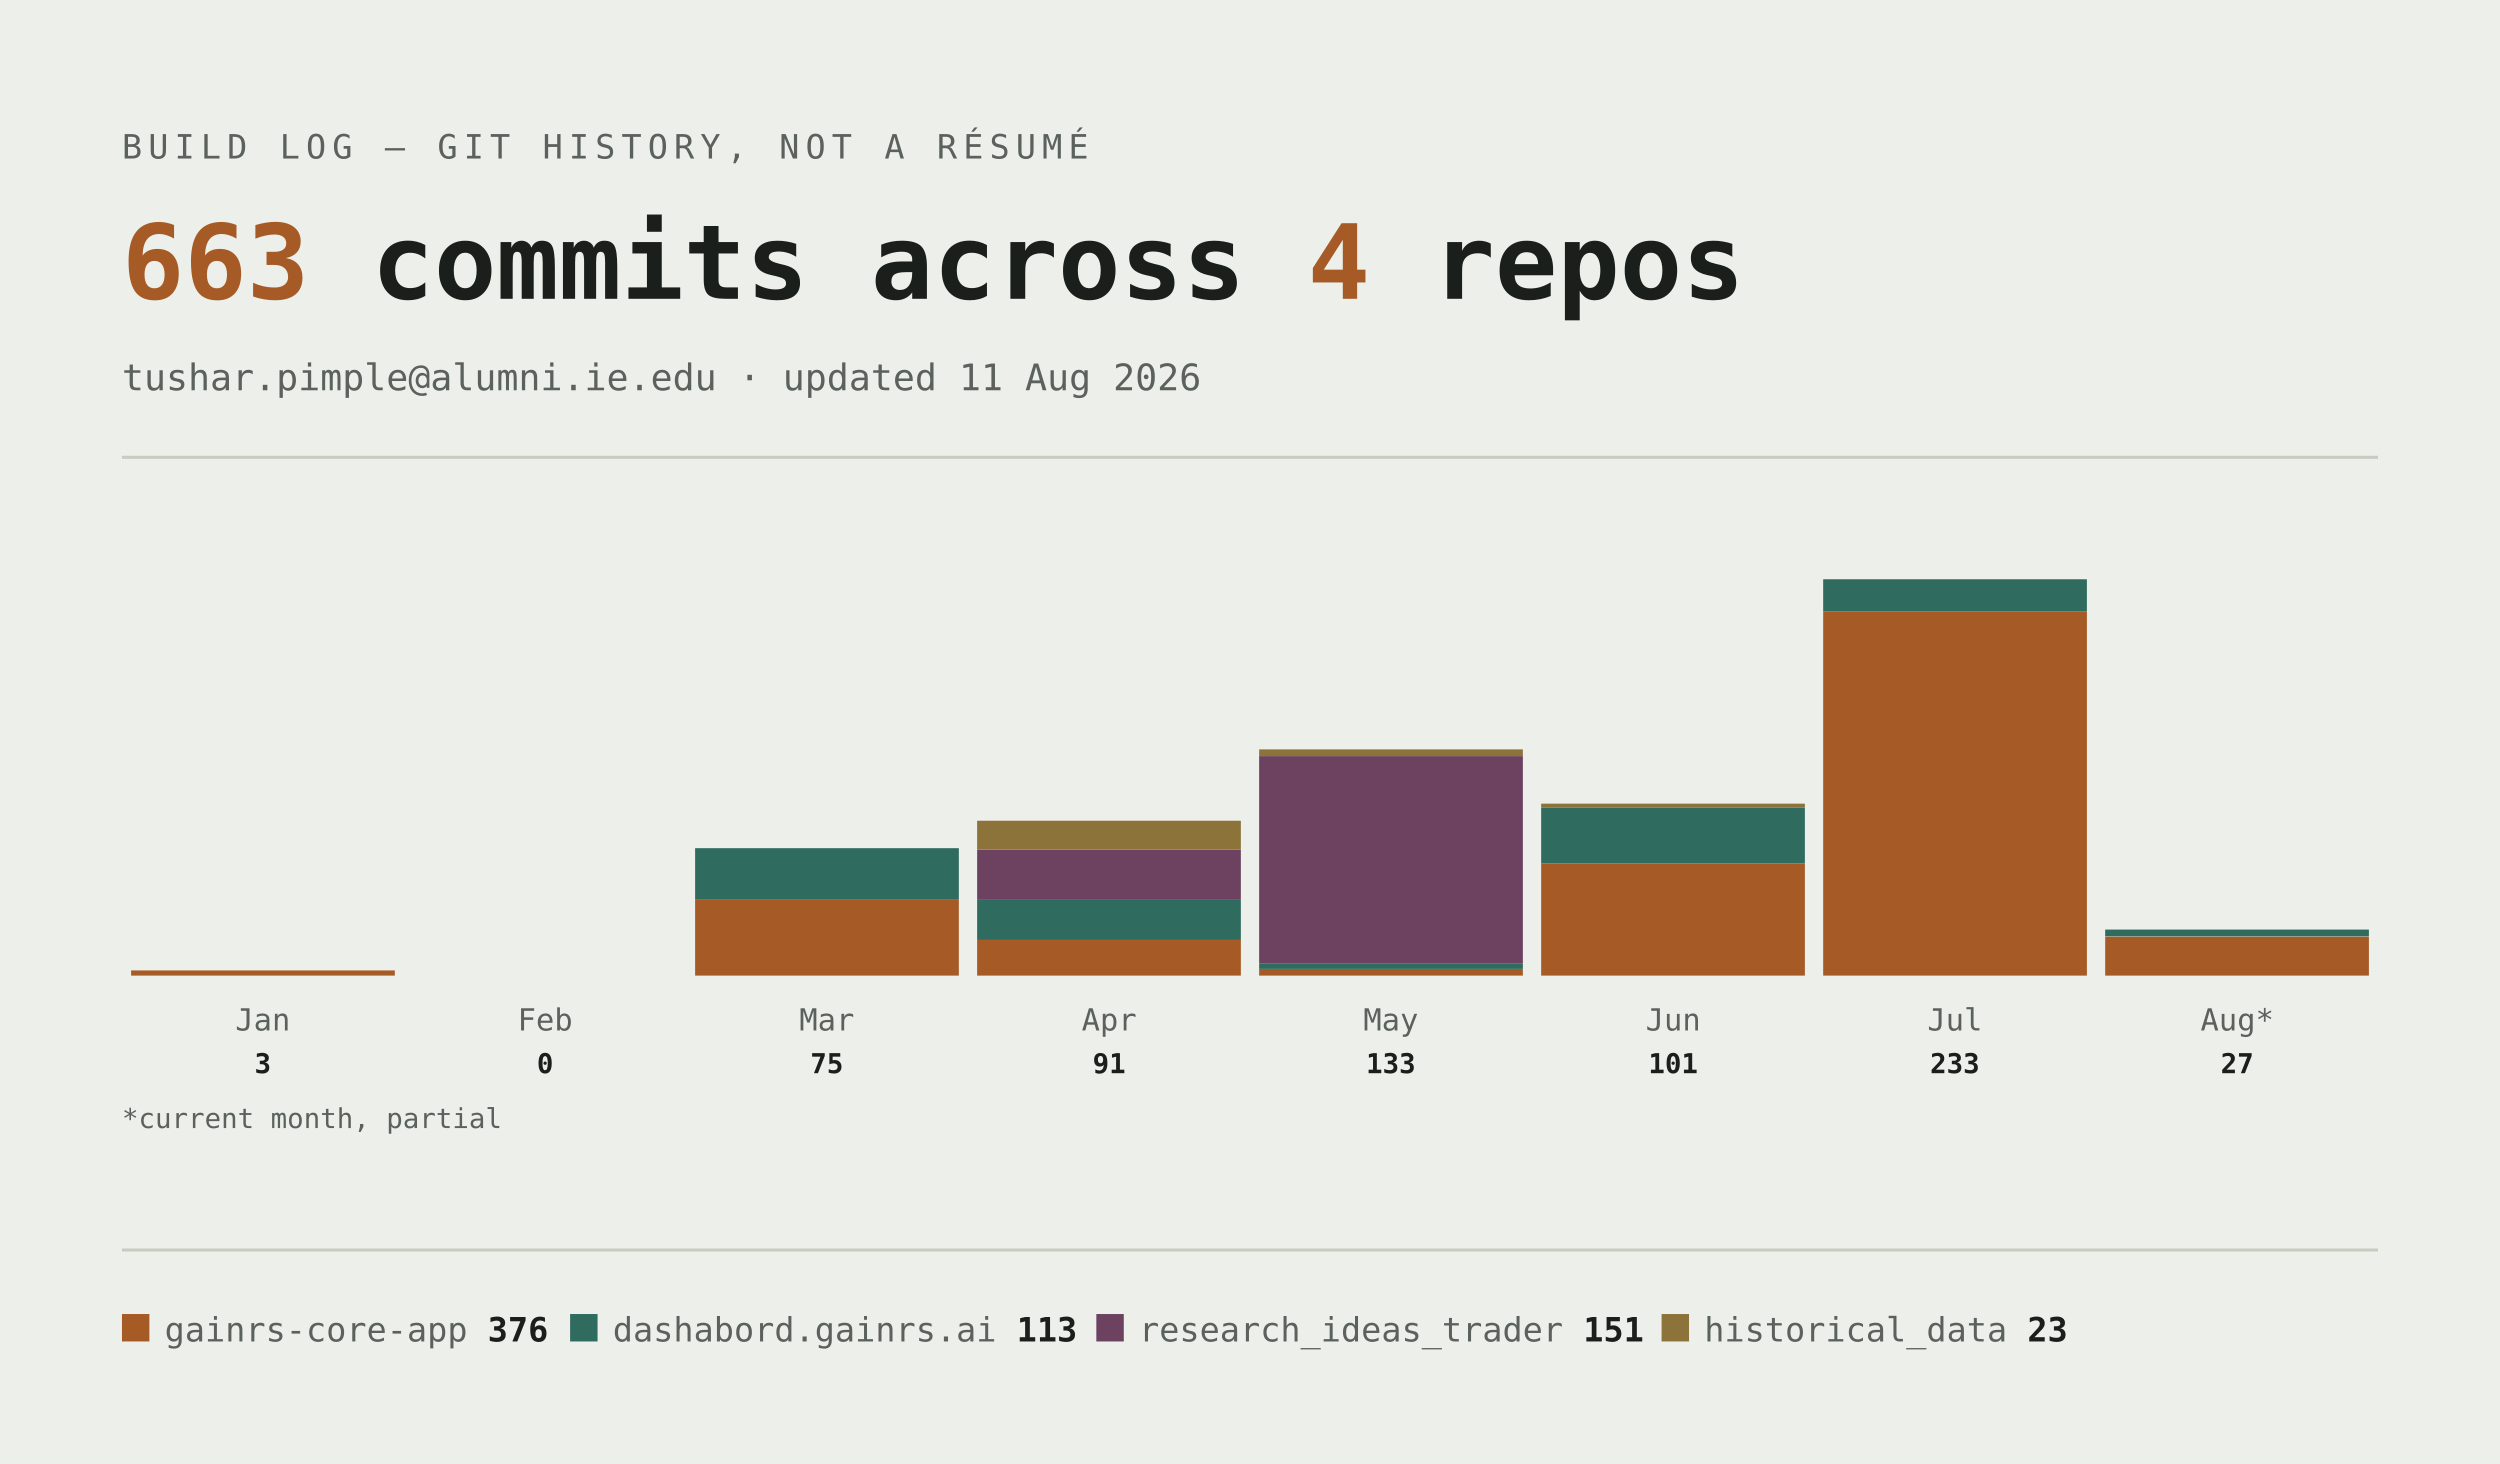
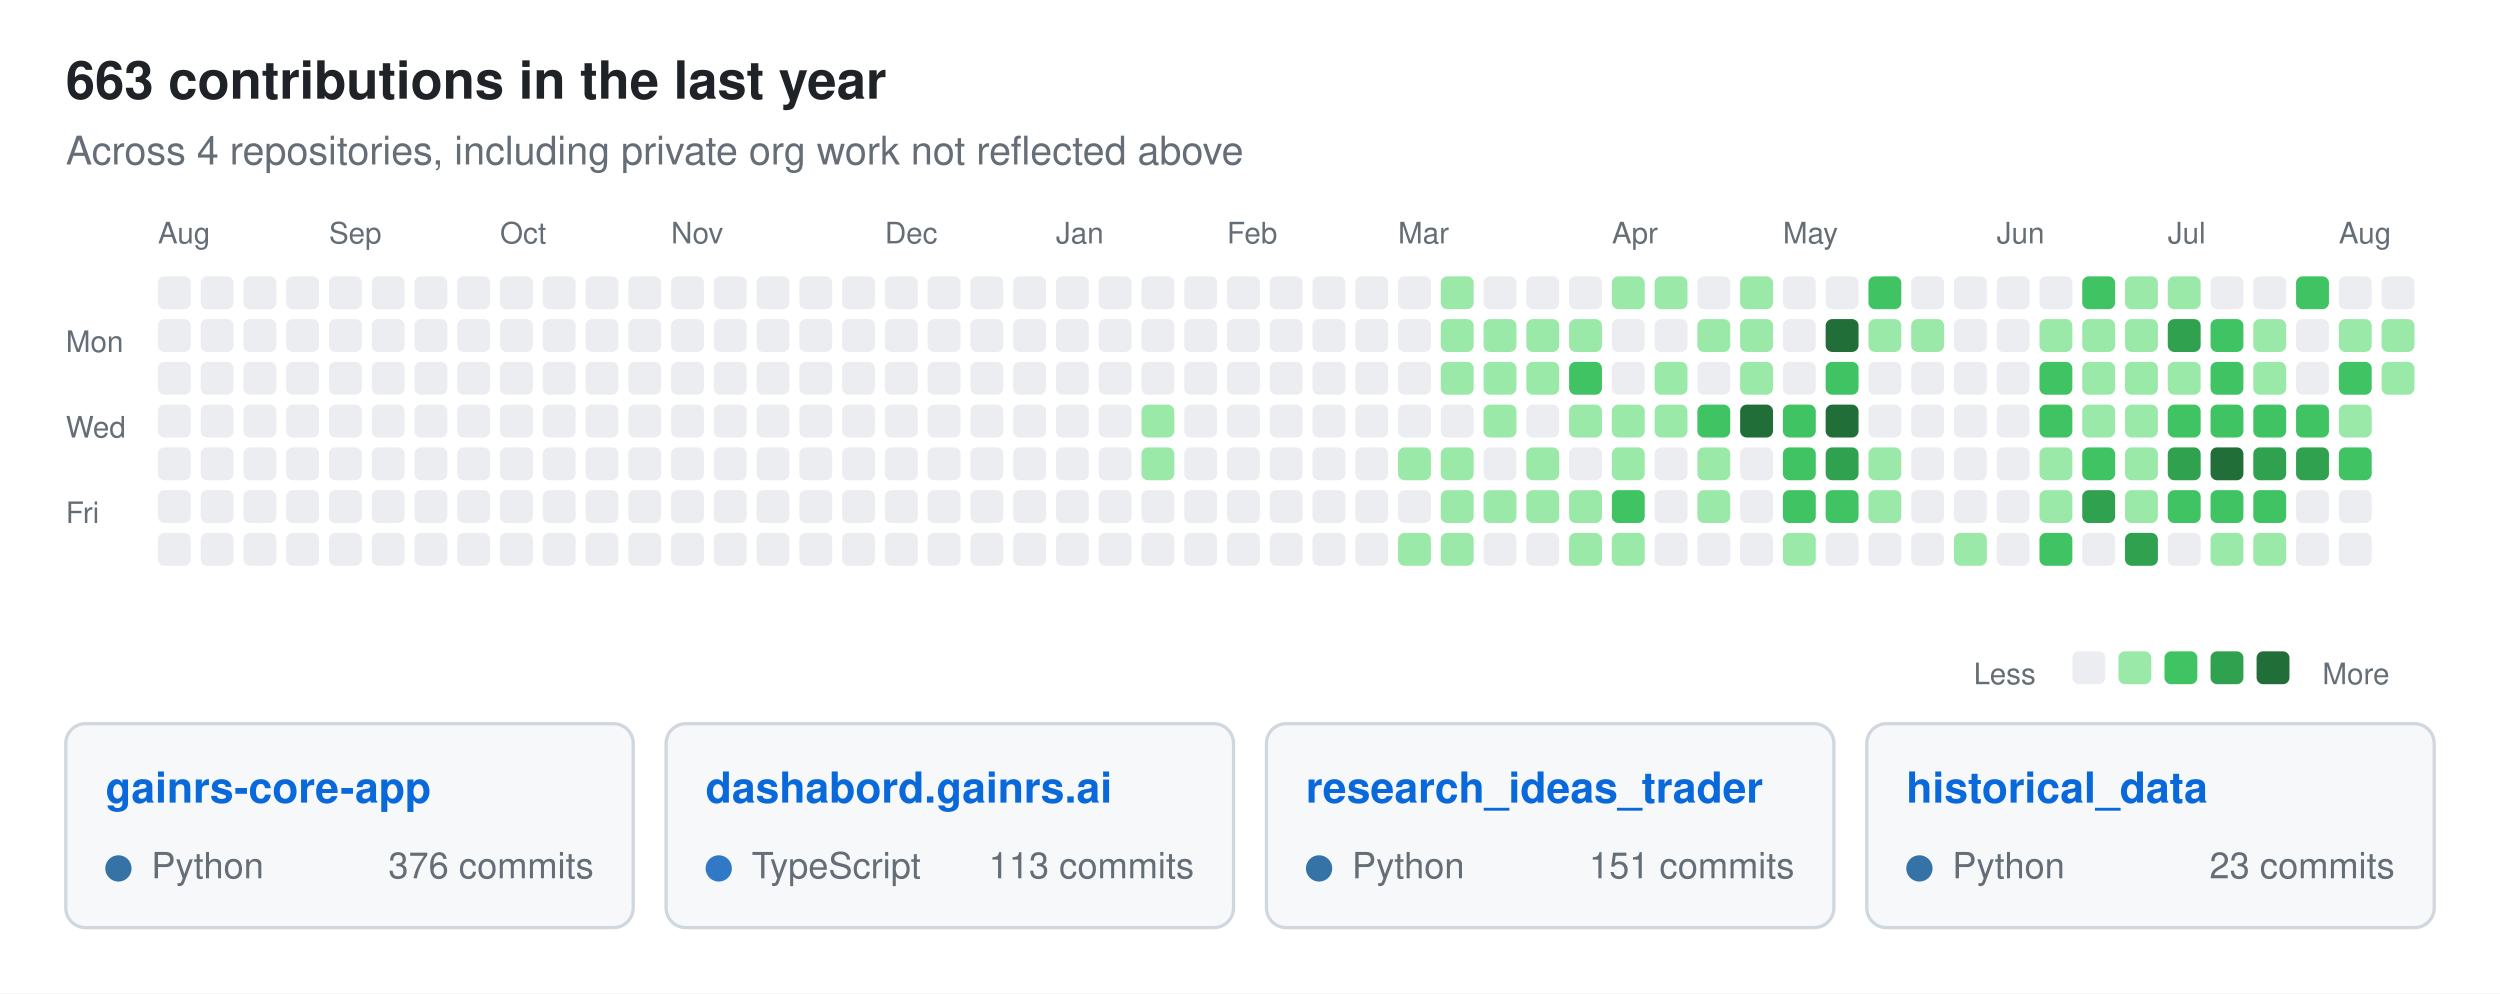
- <svg xmlns="http://www.w3.org/2000/svg" width="820" height="480" viewBox="0 0 820 480" role="img" aria-label="Build log: 663 commits across 4 repos">
-   <rect width="820" height="480" fill="#EDF0EA" />
-   <text x="40" y="52" font-family="ui-monospace, SFMono-Regular, Menlo, Consolas, monospace" font-size="11" letter-spacing="2" fill="#5B615C">
-     BUILD LOG — GIT HISTORY, NOT A RÉSUMÉ
-   </text>
-   <text x="40" y="98" font-family="ui-monospace, SFMono-Regular, Menlo, Consolas, monospace" font-size="34" font-weight="700" fill="#1A1F1B">
-     <tspan fill="#A65A25">663</tspan> commits across <tspan fill="#A65A25">4</tspan> repos
-   </text>
-   <text x="40" y="128" font-family="ui-monospace, SFMono-Regular, Menlo, Consolas, monospace" font-size="12" fill="#5B615C">
-     tushar.pimple@alumni.ie.edu · updated 11 Aug 2026
-   </text>
-   <line x1="40" y1="150" x2="780" y2="150" stroke="#C7CCC1" stroke-width="1" />
-   <rect x="43.0" y="318.3" width="86.5" height="1.7" fill="#A65A25" />
-   <rect x="228.0" y="294.9" width="86.5" height="25.1" fill="#A65A25" />
-   <rect x="228.0" y="278.2" width="86.5" height="16.7" fill="#2F6B5F" />
-   <rect x="320.5" y="308.3" width="86.5" height="11.7" fill="#A65A25" />
-   <rect x="320.5" y="294.9" width="86.5" height="13.4" fill="#2F6B5F" />
-   <rect x="320.5" y="278.7" width="86.5" height="16.2" fill="#6D4160" />
-   <rect x="320.5" y="269.2" width="86.5" height="9.5" fill="#8C733A" />
-   <rect x="413.0" y="317.8" width="86.5" height="2.2" fill="#A65A25" />
-   <rect x="413.0" y="316.1" width="86.5" height="1.7" fill="#2F6B5F" />
-   <rect x="413.0" y="248.0" width="86.5" height="68.1" fill="#6D4160" />
-   <rect x="413.0" y="245.8" width="86.5" height="2.2" fill="#8C733A" />
-   <rect x="505.5" y="283.2" width="86.5" height="36.8" fill="#A65A25" />
-   <rect x="505.5" y="264.8" width="86.5" height="18.4" fill="#2F6B5F" />
-   <rect x="505.5" y="263.6" width="86.5" height="1.1" fill="#8C733A" />
-   <rect x="598.0" y="200.6" width="86.5" height="119.4" fill="#A65A25" />
-   <rect x="598.0" y="190.0" width="86.5" height="10.6" fill="#2F6B5F" />
-   <rect x="690.5" y="307.2" width="86.5" height="12.8" fill="#A65A25" />
-   <rect x="690.5" y="304.9" width="86.5" height="2.2" fill="#2F6B5F" />
-   <text x="86.2" y="338" font-family="ui-monospace, SFMono-Regular, Menlo, Consolas, monospace" font-size="10" fill="#5B615C" text-anchor="middle">Jan</text>
-   <text x="86.2" y="352" font-family="ui-monospace, SFMono-Regular, Menlo, Consolas, monospace" font-size="9" font-weight="600" fill="#1A1F1B" text-anchor="middle">3</text>
-   <text x="178.8" y="338" font-family="ui-monospace, SFMono-Regular, Menlo, Consolas, monospace" font-size="10" fill="#5B615C" text-anchor="middle">Feb</text>
-   <text x="178.8" y="352" font-family="ui-monospace, SFMono-Regular, Menlo, Consolas, monospace" font-size="9" font-weight="600" fill="#1A1F1B" text-anchor="middle">0</text>
-   <text x="271.2" y="338" font-family="ui-monospace, SFMono-Regular, Menlo, Consolas, monospace" font-size="10" fill="#5B615C" text-anchor="middle">Mar</text>
-   <text x="271.2" y="352" font-family="ui-monospace, SFMono-Regular, Menlo, Consolas, monospace" font-size="9" font-weight="600" fill="#1A1F1B" text-anchor="middle">75</text>
-   <text x="363.8" y="338" font-family="ui-monospace, SFMono-Regular, Menlo, Consolas, monospace" font-size="10" fill="#5B615C" text-anchor="middle">Apr</text>
-   <text x="363.8" y="352" font-family="ui-monospace, SFMono-Regular, Menlo, Consolas, monospace" font-size="9" font-weight="600" fill="#1A1F1B" text-anchor="middle">91</text>
-   <text x="456.2" y="338" font-family="ui-monospace, SFMono-Regular, Menlo, Consolas, monospace" font-size="10" fill="#5B615C" text-anchor="middle">May</text>
-   <text x="456.2" y="352" font-family="ui-monospace, SFMono-Regular, Menlo, Consolas, monospace" font-size="9" font-weight="600" fill="#1A1F1B" text-anchor="middle">133</text>
-   <text x="548.8" y="338" font-family="ui-monospace, SFMono-Regular, Menlo, Consolas, monospace" font-size="10" fill="#5B615C" text-anchor="middle">Jun</text>
-   <text x="548.8" y="352" font-family="ui-monospace, SFMono-Regular, Menlo, Consolas, monospace" font-size="9" font-weight="600" fill="#1A1F1B" text-anchor="middle">101</text>
-   <text x="641.2" y="338" font-family="ui-monospace, SFMono-Regular, Menlo, Consolas, monospace" font-size="10" fill="#5B615C" text-anchor="middle">Jul</text>
-   <text x="641.2" y="352" font-family="ui-monospace, SFMono-Regular, Menlo, Consolas, monospace" font-size="9" font-weight="600" fill="#1A1F1B" text-anchor="middle">233</text>
-   <text x="733.8" y="338" font-family="ui-monospace, SFMono-Regular, Menlo, Consolas, monospace" font-size="10" fill="#5B615C" text-anchor="middle">Aug*</text>
-   <text x="733.8" y="352" font-family="ui-monospace, SFMono-Regular, Menlo, Consolas, monospace" font-size="9" font-weight="600" fill="#1A1F1B" text-anchor="middle">27</text>
-   <text x="40" y="370" font-family="ui-monospace, SFMono-Regular, Menlo, Consolas, monospace" font-size="9" fill="#5B615C">
-     *current month, partial
-   </text>
-   <line x1="40" y1="410" x2="780" y2="410" stroke="#C7CCC1" stroke-width="1" />
-   <rect x="40" y="431" width="9" height="9" fill="#A65A25" />
-   <text x="54" y="440" font-family="ui-monospace, SFMono-Regular, Menlo, Consolas, monospace" font-size="11" fill="#5B615C">gainrs-core-app <tspan font-weight="700" fill="#1A1F1B">376</tspan>
-   </text>
-   <rect x="187.0" y="431" width="9" height="9" fill="#2F6B5F" />
-   <text x="201.0" y="440" font-family="ui-monospace, SFMono-Regular, Menlo, Consolas, monospace" font-size="11" fill="#5B615C">dashabord.gainrs.ai <tspan font-weight="700" fill="#1A1F1B">113</tspan>
-   </text>
-   <rect x="359.6" y="431" width="9" height="9" fill="#6D4160" />
-   <text x="373.6" y="440" font-family="ui-monospace, SFMono-Regular, Menlo, Consolas, monospace" font-size="11" fill="#5B615C">research_ideas_trader <tspan font-weight="700" fill="#1A1F1B">151</tspan>
-   </text>
-   <rect x="545.0" y="431" width="9" height="9" fill="#8C733A" />
-   <text x="559.0" y="440" font-family="ui-monospace, SFMono-Regular, Menlo, Consolas, monospace" font-size="11" fill="#5B615C">historical_data <tspan font-weight="700" fill="#1A1F1B">23</tspan>
-   </text>
+ <svg xmlns="http://www.w3.org/2000/svg" width="760" height="302" viewBox="0 0 760 302" font-family="-apple-system, BlinkMacSystemFont, 'Segoe UI', Helvetica, Arial, sans-serif" role="img" aria-label="663 contributions in the last year across 4 repositories">
+   <rect width="760" height="302" fill="#ffffff" />
+   <text x="20" y="30" font-size="16" font-weight="600" fill="#1f2328">663 contributions in the last year</text>
+   <text x="20" y="50" font-size="12" fill="#656d76">Across 4 repositories, including private org work not reflected above</text>
+   <text x="48" y="74" font-size="9" fill="#656d76">Aug</text>
+   <text x="100" y="74" font-size="9" fill="#656d76">Sep</text>
+   <text x="152" y="74" font-size="9" fill="#656d76">Oct</text>
+   <text x="204" y="74" font-size="9" fill="#656d76">Nov</text>
+   <text x="269" y="74" font-size="9" fill="#656d76">Dec</text>
+   <text x="321" y="74" font-size="9" fill="#656d76">Jan</text>
+   <text x="373" y="74" font-size="9" fill="#656d76">Feb</text>
+   <text x="425" y="74" font-size="9" fill="#656d76">Mar</text>
+   <text x="490" y="74" font-size="9" fill="#656d76">Apr</text>
+   <text x="542" y="74" font-size="9" fill="#656d76">May</text>
+   <text x="607" y="74" font-size="9" fill="#656d76">Jun</text>
+   <text x="659" y="74" font-size="9" fill="#656d76">Jul</text>
+   <text x="711" y="74" font-size="9" fill="#656d76">Aug</text>
+   <text x="20" y="107" font-size="9" fill="#656d76">Mon</text>
+   <text x="20" y="133" font-size="9" fill="#656d76">Wed</text>
+   <text x="20" y="159" font-size="9" fill="#656d76">Fri</text>
+   <rect x="48" y="84" width="10" height="10" rx="2" fill="#ebedf0" />
+   <rect x="48" y="97" width="10" height="10" rx="2" fill="#ebedf0" />
+   <rect x="48" y="110" width="10" height="10" rx="2" fill="#ebedf0" />
+   <rect x="48" y="123" width="10" height="10" rx="2" fill="#ebedf0" />
+   <rect x="48" y="136" width="10" height="10" rx="2" fill="#ebedf0" />
+   <rect x="48" y="149" width="10" height="10" rx="2" fill="#ebedf0" />
+   <rect x="48" y="162" width="10" height="10" rx="2" fill="#ebedf0" />
+   <rect x="61" y="84" width="10" height="10" rx="2" fill="#ebedf0" />
+   <rect x="61" y="97" width="10" height="10" rx="2" fill="#ebedf0" />
+   <rect x="61" y="110" width="10" height="10" rx="2" fill="#ebedf0" />
+   <rect x="61" y="123" width="10" height="10" rx="2" fill="#ebedf0" />
+   <rect x="61" y="136" width="10" height="10" rx="2" fill="#ebedf0" />
+   <rect x="61" y="149" width="10" height="10" rx="2" fill="#ebedf0" />
+   <rect x="61" y="162" width="10" height="10" rx="2" fill="#ebedf0" />
+   <rect x="74" y="84" width="10" height="10" rx="2" fill="#ebedf0" />
+   <rect x="74" y="97" width="10" height="10" rx="2" fill="#ebedf0" />
+   <rect x="74" y="110" width="10" height="10" rx="2" fill="#ebedf0" />
+   <rect x="74" y="123" width="10" height="10" rx="2" fill="#ebedf0" />
+   <rect x="74" y="136" width="10" height="10" rx="2" fill="#ebedf0" />
+   <rect x="74" y="149" width="10" height="10" rx="2" fill="#ebedf0" />
+   <rect x="74" y="162" width="10" height="10" rx="2" fill="#ebedf0" />
+   <rect x="87" y="84" width="10" height="10" rx="2" fill="#ebedf0" />
+   <rect x="87" y="97" width="10" height="10" rx="2" fill="#ebedf0" />
+   <rect x="87" y="110" width="10" height="10" rx="2" fill="#ebedf0" />
+   <rect x="87" y="123" width="10" height="10" rx="2" fill="#ebedf0" />
+   <rect x="87" y="136" width="10" height="10" rx="2" fill="#ebedf0" />
+   <rect x="87" y="149" width="10" height="10" rx="2" fill="#ebedf0" />
+   <rect x="87" y="162" width="10" height="10" rx="2" fill="#ebedf0" />
+   <rect x="100" y="84" width="10" height="10" rx="2" fill="#ebedf0" />
+   <rect x="100" y="97" width="10" height="10" rx="2" fill="#ebedf0" />
+   <rect x="100" y="110" width="10" height="10" rx="2" fill="#ebedf0" />
+   <rect x="100" y="123" width="10" height="10" rx="2" fill="#ebedf0" />
+   <rect x="100" y="136" width="10" height="10" rx="2" fill="#ebedf0" />
+   <rect x="100" y="149" width="10" height="10" rx="2" fill="#ebedf0" />
+   <rect x="100" y="162" width="10" height="10" rx="2" fill="#ebedf0" />
+   <rect x="113" y="84" width="10" height="10" rx="2" fill="#ebedf0" />
+   <rect x="113" y="97" width="10" height="10" rx="2" fill="#ebedf0" />
+   <rect x="113" y="110" width="10" height="10" rx="2" fill="#ebedf0" />
+   <rect x="113" y="123" width="10" height="10" rx="2" fill="#ebedf0" />
+   <rect x="113" y="136" width="10" height="10" rx="2" fill="#ebedf0" />
+   <rect x="113" y="149" width="10" height="10" rx="2" fill="#ebedf0" />
+   <rect x="113" y="162" width="10" height="10" rx="2" fill="#ebedf0" />
+   <rect x="126" y="84" width="10" height="10" rx="2" fill="#ebedf0" />
+   <rect x="126" y="97" width="10" height="10" rx="2" fill="#ebedf0" />
+   <rect x="126" y="110" width="10" height="10" rx="2" fill="#ebedf0" />
+   <rect x="126" y="123" width="10" height="10" rx="2" fill="#ebedf0" />
+   <rect x="126" y="136" width="10" height="10" rx="2" fill="#ebedf0" />
+   <rect x="126" y="149" width="10" height="10" rx="2" fill="#ebedf0" />
+   <rect x="126" y="162" width="10" height="10" rx="2" fill="#ebedf0" />
+   <rect x="139" y="84" width="10" height="10" rx="2" fill="#ebedf0" />
+   <rect x="139" y="97" width="10" height="10" rx="2" fill="#ebedf0" />
+   <rect x="139" y="110" width="10" height="10" rx="2" fill="#ebedf0" />
+   <rect x="139" y="123" width="10" height="10" rx="2" fill="#ebedf0" />
+   <rect x="139" y="136" width="10" height="10" rx="2" fill="#ebedf0" />
+   <rect x="139" y="149" width="10" height="10" rx="2" fill="#ebedf0" />
+   <rect x="139" y="162" width="10" height="10" rx="2" fill="#ebedf0" />
+   <rect x="152" y="84" width="10" height="10" rx="2" fill="#ebedf0" />
+   <rect x="152" y="97" width="10" height="10" rx="2" fill="#ebedf0" />
+   <rect x="152" y="110" width="10" height="10" rx="2" fill="#ebedf0" />
+   <rect x="152" y="123" width="10" height="10" rx="2" fill="#ebedf0" />
+   <rect x="152" y="136" width="10" height="10" rx="2" fill="#ebedf0" />
+   <rect x="152" y="149" width="10" height="10" rx="2" fill="#ebedf0" />
+   <rect x="152" y="162" width="10" height="10" rx="2" fill="#ebedf0" />
+   <rect x="165" y="84" width="10" height="10" rx="2" fill="#ebedf0" />
+   <rect x="165" y="97" width="10" height="10" rx="2" fill="#ebedf0" />
+   <rect x="165" y="110" width="10" height="10" rx="2" fill="#ebedf0" />
+   <rect x="165" y="123" width="10" height="10" rx="2" fill="#ebedf0" />
+   <rect x="165" y="136" width="10" height="10" rx="2" fill="#ebedf0" />
+   <rect x="165" y="149" width="10" height="10" rx="2" fill="#ebedf0" />
+   <rect x="165" y="162" width="10" height="10" rx="2" fill="#ebedf0" />
+   <rect x="178" y="84" width="10" height="10" rx="2" fill="#ebedf0" />
+   <rect x="178" y="97" width="10" height="10" rx="2" fill="#ebedf0" />
+   <rect x="178" y="110" width="10" height="10" rx="2" fill="#ebedf0" />
+   <rect x="178" y="123" width="10" height="10" rx="2" fill="#ebedf0" />
+   <rect x="178" y="136" width="10" height="10" rx="2" fill="#ebedf0" />
+   <rect x="178" y="149" width="10" height="10" rx="2" fill="#ebedf0" />
+   <rect x="178" y="162" width="10" height="10" rx="2" fill="#ebedf0" />
+   <rect x="191" y="84" width="10" height="10" rx="2" fill="#ebedf0" />
+   <rect x="191" y="97" width="10" height="10" rx="2" fill="#ebedf0" />
+   <rect x="191" y="110" width="10" height="10" rx="2" fill="#ebedf0" />
+   <rect x="191" y="123" width="10" height="10" rx="2" fill="#ebedf0" />
+   <rect x="191" y="136" width="10" height="10" rx="2" fill="#ebedf0" />
+   <rect x="191" y="149" width="10" height="10" rx="2" fill="#ebedf0" />
+   <rect x="191" y="162" width="10" height="10" rx="2" fill="#ebedf0" />
+   <rect x="204" y="84" width="10" height="10" rx="2" fill="#ebedf0" />
+   <rect x="204" y="97" width="10" height="10" rx="2" fill="#ebedf0" />
+   <rect x="204" y="110" width="10" height="10" rx="2" fill="#ebedf0" />
+   <rect x="204" y="123" width="10" height="10" rx="2" fill="#ebedf0" />
+   <rect x="204" y="136" width="10" height="10" rx="2" fill="#ebedf0" />
+   <rect x="204" y="149" width="10" height="10" rx="2" fill="#ebedf0" />
+   <rect x="204" y="162" width="10" height="10" rx="2" fill="#ebedf0" />
+   <rect x="217" y="84" width="10" height="10" rx="2" fill="#ebedf0" />
+   <rect x="217" y="97" width="10" height="10" rx="2" fill="#ebedf0" />
+   <rect x="217" y="110" width="10" height="10" rx="2" fill="#ebedf0" />
+   <rect x="217" y="123" width="10" height="10" rx="2" fill="#ebedf0" />
+   <rect x="217" y="136" width="10" height="10" rx="2" fill="#ebedf0" />
+   <rect x="217" y="149" width="10" height="10" rx="2" fill="#ebedf0" />
+   <rect x="217" y="162" width="10" height="10" rx="2" fill="#ebedf0" />
+   <rect x="230" y="84" width="10" height="10" rx="2" fill="#ebedf0" />
+   <rect x="230" y="97" width="10" height="10" rx="2" fill="#ebedf0" />
+   <rect x="230" y="110" width="10" height="10" rx="2" fill="#ebedf0" />
+   <rect x="230" y="123" width="10" height="10" rx="2" fill="#ebedf0" />
+   <rect x="230" y="136" width="10" height="10" rx="2" fill="#ebedf0" />
+   <rect x="230" y="149" width="10" height="10" rx="2" fill="#ebedf0" />
+   <rect x="230" y="162" width="10" height="10" rx="2" fill="#ebedf0" />
+   <rect x="243" y="84" width="10" height="10" rx="2" fill="#ebedf0" />
+   <rect x="243" y="97" width="10" height="10" rx="2" fill="#ebedf0" />
+   <rect x="243" y="110" width="10" height="10" rx="2" fill="#ebedf0" />
+   <rect x="243" y="123" width="10" height="10" rx="2" fill="#ebedf0" />
+   <rect x="243" y="136" width="10" height="10" rx="2" fill="#ebedf0" />
+   <rect x="243" y="149" width="10" height="10" rx="2" fill="#ebedf0" />
+   <rect x="243" y="162" width="10" height="10" rx="2" fill="#ebedf0" />
+   <rect x="256" y="84" width="10" height="10" rx="2" fill="#ebedf0" />
+   <rect x="256" y="97" width="10" height="10" rx="2" fill="#ebedf0" />
+   <rect x="256" y="110" width="10" height="10" rx="2" fill="#ebedf0" />
+   <rect x="256" y="123" width="10" height="10" rx="2" fill="#ebedf0" />
+   <rect x="256" y="136" width="10" height="10" rx="2" fill="#ebedf0" />
+   <rect x="256" y="149" width="10" height="10" rx="2" fill="#ebedf0" />
+   <rect x="256" y="162" width="10" height="10" rx="2" fill="#ebedf0" />
+   <rect x="269" y="84" width="10" height="10" rx="2" fill="#ebedf0" />
+   <rect x="269" y="97" width="10" height="10" rx="2" fill="#ebedf0" />
+   <rect x="269" y="110" width="10" height="10" rx="2" fill="#ebedf0" />
+   <rect x="269" y="123" width="10" height="10" rx="2" fill="#ebedf0" />
+   <rect x="269" y="136" width="10" height="10" rx="2" fill="#ebedf0" />
+   <rect x="269" y="149" width="10" height="10" rx="2" fill="#ebedf0" />
+   <rect x="269" y="162" width="10" height="10" rx="2" fill="#ebedf0" />
+   <rect x="282" y="84" width="10" height="10" rx="2" fill="#ebedf0" />
+   <rect x="282" y="97" width="10" height="10" rx="2" fill="#ebedf0" />
+   <rect x="282" y="110" width="10" height="10" rx="2" fill="#ebedf0" />
+   <rect x="282" y="123" width="10" height="10" rx="2" fill="#ebedf0" />
+   <rect x="282" y="136" width="10" height="10" rx="2" fill="#ebedf0" />
+   <rect x="282" y="149" width="10" height="10" rx="2" fill="#ebedf0" />
+   <rect x="282" y="162" width="10" height="10" rx="2" fill="#ebedf0" />
+   <rect x="295" y="84" width="10" height="10" rx="2" fill="#ebedf0" />
+   <rect x="295" y="97" width="10" height="10" rx="2" fill="#ebedf0" />
+   <rect x="295" y="110" width="10" height="10" rx="2" fill="#ebedf0" />
+   <rect x="295" y="123" width="10" height="10" rx="2" fill="#ebedf0" />
+   <rect x="295" y="136" width="10" height="10" rx="2" fill="#ebedf0" />
+   <rect x="295" y="149" width="10" height="10" rx="2" fill="#ebedf0" />
+   <rect x="295" y="162" width="10" height="10" rx="2" fill="#ebedf0" />
+   <rect x="308" y="84" width="10" height="10" rx="2" fill="#ebedf0" />
+   <rect x="308" y="97" width="10" height="10" rx="2" fill="#ebedf0" />
+   <rect x="308" y="110" width="10" height="10" rx="2" fill="#ebedf0" />
+   <rect x="308" y="123" width="10" height="10" rx="2" fill="#ebedf0" />
+   <rect x="308" y="136" width="10" height="10" rx="2" fill="#ebedf0" />
+   <rect x="308" y="149" width="10" height="10" rx="2" fill="#ebedf0" />
+   <rect x="308" y="162" width="10" height="10" rx="2" fill="#ebedf0" />
+   <rect x="321" y="84" width="10" height="10" rx="2" fill="#ebedf0" />
+   <rect x="321" y="97" width="10" height="10" rx="2" fill="#ebedf0" />
+   <rect x="321" y="110" width="10" height="10" rx="2" fill="#ebedf0" />
+   <rect x="321" y="123" width="10" height="10" rx="2" fill="#ebedf0" />
+   <rect x="321" y="136" width="10" height="10" rx="2" fill="#ebedf0" />
+   <rect x="321" y="149" width="10" height="10" rx="2" fill="#ebedf0" />
+   <rect x="321" y="162" width="10" height="10" rx="2" fill="#ebedf0" />
+   <rect x="334" y="84" width="10" height="10" rx="2" fill="#ebedf0" />
+   <rect x="334" y="97" width="10" height="10" rx="2" fill="#ebedf0" />
+   <rect x="334" y="110" width="10" height="10" rx="2" fill="#ebedf0" />
+   <rect x="334" y="123" width="10" height="10" rx="2" fill="#ebedf0" />
+   <rect x="334" y="136" width="10" height="10" rx="2" fill="#ebedf0" />
+   <rect x="334" y="149" width="10" height="10" rx="2" fill="#ebedf0" />
+   <rect x="334" y="162" width="10" height="10" rx="2" fill="#ebedf0" />
+   <rect x="347" y="84" width="10" height="10" rx="2" fill="#ebedf0" />
+   <rect x="347" y="97" width="10" height="10" rx="2" fill="#ebedf0" />
+   <rect x="347" y="110" width="10" height="10" rx="2" fill="#ebedf0" />
+   <rect x="347" y="123" width="10" height="10" rx="2" fill="#9be9a8" />
+   <rect x="347" y="136" width="10" height="10" rx="2" fill="#9be9a8" />
+   <rect x="347" y="149" width="10" height="10" rx="2" fill="#ebedf0" />
+   <rect x="347" y="162" width="10" height="10" rx="2" fill="#ebedf0" />
+   <rect x="360" y="84" width="10" height="10" rx="2" fill="#ebedf0" />
+   <rect x="360" y="97" width="10" height="10" rx="2" fill="#ebedf0" />
+   <rect x="360" y="110" width="10" height="10" rx="2" fill="#ebedf0" />
+   <rect x="360" y="123" width="10" height="10" rx="2" fill="#ebedf0" />
+   <rect x="360" y="136" width="10" height="10" rx="2" fill="#ebedf0" />
+   <rect x="360" y="149" width="10" height="10" rx="2" fill="#ebedf0" />
+   <rect x="360" y="162" width="10" height="10" rx="2" fill="#ebedf0" />
+   <rect x="373" y="84" width="10" height="10" rx="2" fill="#ebedf0" />
+   <rect x="373" y="97" width="10" height="10" rx="2" fill="#ebedf0" />
+   <rect x="373" y="110" width="10" height="10" rx="2" fill="#ebedf0" />
+   <rect x="373" y="123" width="10" height="10" rx="2" fill="#ebedf0" />
+   <rect x="373" y="136" width="10" height="10" rx="2" fill="#ebedf0" />
+   <rect x="373" y="149" width="10" height="10" rx="2" fill="#ebedf0" />
+   <rect x="373" y="162" width="10" height="10" rx="2" fill="#ebedf0" />
+   <rect x="386" y="84" width="10" height="10" rx="2" fill="#ebedf0" />
+   <rect x="386" y="97" width="10" height="10" rx="2" fill="#ebedf0" />
+   <rect x="386" y="110" width="10" height="10" rx="2" fill="#ebedf0" />
+   <rect x="386" y="123" width="10" height="10" rx="2" fill="#ebedf0" />
+   <rect x="386" y="136" width="10" height="10" rx="2" fill="#ebedf0" />
+   <rect x="386" y="149" width="10" height="10" rx="2" fill="#ebedf0" />
+   <rect x="386" y="162" width="10" height="10" rx="2" fill="#ebedf0" />
+   <rect x="399" y="84" width="10" height="10" rx="2" fill="#ebedf0" />
+   <rect x="399" y="97" width="10" height="10" rx="2" fill="#ebedf0" />
+   <rect x="399" y="110" width="10" height="10" rx="2" fill="#ebedf0" />
+   <rect x="399" y="123" width="10" height="10" rx="2" fill="#ebedf0" />
+   <rect x="399" y="136" width="10" height="10" rx="2" fill="#ebedf0" />
+   <rect x="399" y="149" width="10" height="10" rx="2" fill="#ebedf0" />
+   <rect x="399" y="162" width="10" height="10" rx="2" fill="#ebedf0" />
+   <rect x="412" y="84" width="10" height="10" rx="2" fill="#ebedf0" />
+   <rect x="412" y="97" width="10" height="10" rx="2" fill="#ebedf0" />
+   <rect x="412" y="110" width="10" height="10" rx="2" fill="#ebedf0" />
+   <rect x="412" y="123" width="10" height="10" rx="2" fill="#ebedf0" />
+   <rect x="412" y="136" width="10" height="10" rx="2" fill="#ebedf0" />
+   <rect x="412" y="149" width="10" height="10" rx="2" fill="#ebedf0" />
+   <rect x="412" y="162" width="10" height="10" rx="2" fill="#ebedf0" />
+   <rect x="425" y="84" width="10" height="10" rx="2" fill="#ebedf0" />
+   <rect x="425" y="97" width="10" height="10" rx="2" fill="#ebedf0" />
+   <rect x="425" y="110" width="10" height="10" rx="2" fill="#ebedf0" />
+   <rect x="425" y="123" width="10" height="10" rx="2" fill="#ebedf0" />
+   <rect x="425" y="136" width="10" height="10" rx="2" fill="#9be9a8" />
+   <rect x="425" y="149" width="10" height="10" rx="2" fill="#ebedf0" />
+   <rect x="425" y="162" width="10" height="10" rx="2" fill="#9be9a8" />
+   <rect x="438" y="84" width="10" height="10" rx="2" fill="#9be9a8" />
+   <rect x="438" y="97" width="10" height="10" rx="2" fill="#9be9a8" />
+   <rect x="438" y="110" width="10" height="10" rx="2" fill="#9be9a8" />
+   <rect x="438" y="123" width="10" height="10" rx="2" fill="#ebedf0" />
+   <rect x="438" y="136" width="10" height="10" rx="2" fill="#9be9a8" />
+   <rect x="438" y="149" width="10" height="10" rx="2" fill="#9be9a8" />
+   <rect x="438" y="162" width="10" height="10" rx="2" fill="#9be9a8" />
+   <rect x="451" y="84" width="10" height="10" rx="2" fill="#ebedf0" />
+   <rect x="451" y="97" width="10" height="10" rx="2" fill="#9be9a8" />
+   <rect x="451" y="110" width="10" height="10" rx="2" fill="#9be9a8" />
+   <rect x="451" y="123" width="10" height="10" rx="2" fill="#9be9a8" />
+   <rect x="451" y="136" width="10" height="10" rx="2" fill="#ebedf0" />
+   <rect x="451" y="149" width="10" height="10" rx="2" fill="#9be9a8" />
+   <rect x="451" y="162" width="10" height="10" rx="2" fill="#ebedf0" />
+   <rect x="464" y="84" width="10" height="10" rx="2" fill="#ebedf0" />
+   <rect x="464" y="97" width="10" height="10" rx="2" fill="#9be9a8" />
+   <rect x="464" y="110" width="10" height="10" rx="2" fill="#9be9a8" />
+   <rect x="464" y="123" width="10" height="10" rx="2" fill="#ebedf0" />
+   <rect x="464" y="136" width="10" height="10" rx="2" fill="#9be9a8" />
+   <rect x="464" y="149" width="10" height="10" rx="2" fill="#9be9a8" />
+   <rect x="464" y="162" width="10" height="10" rx="2" fill="#ebedf0" />
+   <rect x="477" y="84" width="10" height="10" rx="2" fill="#ebedf0" />
+   <rect x="477" y="97" width="10" height="10" rx="2" fill="#9be9a8" />
+   <rect x="477" y="110" width="10" height="10" rx="2" fill="#40c463" />
+   <rect x="477" y="123" width="10" height="10" rx="2" fill="#9be9a8" />
+   <rect x="477" y="136" width="10" height="10" rx="2" fill="#ebedf0" />
+   <rect x="477" y="149" width="10" height="10" rx="2" fill="#9be9a8" />
+   <rect x="477" y="162" width="10" height="10" rx="2" fill="#9be9a8" />
+   <rect x="490" y="84" width="10" height="10" rx="2" fill="#9be9a8" />
+   <rect x="490" y="97" width="10" height="10" rx="2" fill="#ebedf0" />
+   <rect x="490" y="110" width="10" height="10" rx="2" fill="#ebedf0" />
+   <rect x="490" y="123" width="10" height="10" rx="2" fill="#9be9a8" />
+   <rect x="490" y="136" width="10" height="10" rx="2" fill="#9be9a8" />
+   <rect x="490" y="149" width="10" height="10" rx="2" fill="#40c463" />
+   <rect x="490" y="162" width="10" height="10" rx="2" fill="#9be9a8" />
+   <rect x="503" y="84" width="10" height="10" rx="2" fill="#9be9a8" />
+   <rect x="503" y="97" width="10" height="10" rx="2" fill="#ebedf0" />
+   <rect x="503" y="110" width="10" height="10" rx="2" fill="#9be9a8" />
+   <rect x="503" y="123" width="10" height="10" rx="2" fill="#9be9a8" />
+   <rect x="503" y="136" width="10" height="10" rx="2" fill="#ebedf0" />
+   <rect x="503" y="149" width="10" height="10" rx="2" fill="#ebedf0" />
+   <rect x="503" y="162" width="10" height="10" rx="2" fill="#ebedf0" />
+   <rect x="516" y="84" width="10" height="10" rx="2" fill="#ebedf0" />
+   <rect x="516" y="97" width="10" height="10" rx="2" fill="#9be9a8" />
+   <rect x="516" y="110" width="10" height="10" rx="2" fill="#ebedf0" />
+   <rect x="516" y="123" width="10" height="10" rx="2" fill="#40c463" />
+   <rect x="516" y="136" width="10" height="10" rx="2" fill="#9be9a8" />
+   <rect x="516" y="149" width="10" height="10" rx="2" fill="#9be9a8" />
+   <rect x="516" y="162" width="10" height="10" rx="2" fill="#ebedf0" />
+   <rect x="529" y="84" width="10" height="10" rx="2" fill="#9be9a8" />
+   <rect x="529" y="97" width="10" height="10" rx="2" fill="#9be9a8" />
+   <rect x="529" y="110" width="10" height="10" rx="2" fill="#9be9a8" />
+   <rect x="529" y="123" width="10" height="10" rx="2" fill="#216e39" />
+   <rect x="529" y="136" width="10" height="10" rx="2" fill="#ebedf0" />
+   <rect x="529" y="149" width="10" height="10" rx="2" fill="#ebedf0" />
+   <rect x="529" y="162" width="10" height="10" rx="2" fill="#ebedf0" />
+   <rect x="542" y="84" width="10" height="10" rx="2" fill="#ebedf0" />
+   <rect x="542" y="97" width="10" height="10" rx="2" fill="#ebedf0" />
+   <rect x="542" y="110" width="10" height="10" rx="2" fill="#ebedf0" />
+   <rect x="542" y="123" width="10" height="10" rx="2" fill="#40c463" />
+   <rect x="542" y="136" width="10" height="10" rx="2" fill="#40c463" />
+   <rect x="542" y="149" width="10" height="10" rx="2" fill="#40c463" />
+   <rect x="542" y="162" width="10" height="10" rx="2" fill="#9be9a8" />
+   <rect x="555" y="84" width="10" height="10" rx="2" fill="#ebedf0" />
+   <rect x="555" y="97" width="10" height="10" rx="2" fill="#216e39" />
+   <rect x="555" y="110" width="10" height="10" rx="2" fill="#40c463" />
+   <rect x="555" y="123" width="10" height="10" rx="2" fill="#216e39" />
+   <rect x="555" y="136" width="10" height="10" rx="2" fill="#30a14e" />
+   <rect x="555" y="149" width="10" height="10" rx="2" fill="#40c463" />
+   <rect x="555" y="162" width="10" height="10" rx="2" fill="#ebedf0" />
+   <rect x="568" y="84" width="10" height="10" rx="2" fill="#40c463" />
+   <rect x="568" y="97" width="10" height="10" rx="2" fill="#9be9a8" />
+   <rect x="568" y="110" width="10" height="10" rx="2" fill="#ebedf0" />
+   <rect x="568" y="123" width="10" height="10" rx="2" fill="#ebedf0" />
+   <rect x="568" y="136" width="10" height="10" rx="2" fill="#9be9a8" />
+   <rect x="568" y="149" width="10" height="10" rx="2" fill="#9be9a8" />
+   <rect x="568" y="162" width="10" height="10" rx="2" fill="#ebedf0" />
+   <rect x="581" y="84" width="10" height="10" rx="2" fill="#ebedf0" />
+   <rect x="581" y="97" width="10" height="10" rx="2" fill="#9be9a8" />
+   <rect x="581" y="110" width="10" height="10" rx="2" fill="#ebedf0" />
+   <rect x="581" y="123" width="10" height="10" rx="2" fill="#ebedf0" />
+   <rect x="581" y="136" width="10" height="10" rx="2" fill="#ebedf0" />
+   <rect x="581" y="149" width="10" height="10" rx="2" fill="#ebedf0" />
+   <rect x="581" y="162" width="10" height="10" rx="2" fill="#ebedf0" />
+   <rect x="594" y="84" width="10" height="10" rx="2" fill="#ebedf0" />
+   <rect x="594" y="97" width="10" height="10" rx="2" fill="#ebedf0" />
+   <rect x="594" y="110" width="10" height="10" rx="2" fill="#ebedf0" />
+   <rect x="594" y="123" width="10" height="10" rx="2" fill="#ebedf0" />
+   <rect x="594" y="136" width="10" height="10" rx="2" fill="#ebedf0" />
+   <rect x="594" y="149" width="10" height="10" rx="2" fill="#ebedf0" />
+   <rect x="594" y="162" width="10" height="10" rx="2" fill="#9be9a8" />
+   <rect x="607" y="84" width="10" height="10" rx="2" fill="#ebedf0" />
+   <rect x="607" y="97" width="10" height="10" rx="2" fill="#ebedf0" />
+   <rect x="607" y="110" width="10" height="10" rx="2" fill="#ebedf0" />
+   <rect x="607" y="123" width="10" height="10" rx="2" fill="#ebedf0" />
+   <rect x="607" y="136" width="10" height="10" rx="2" fill="#ebedf0" />
+   <rect x="607" y="149" width="10" height="10" rx="2" fill="#ebedf0" />
+   <rect x="607" y="162" width="10" height="10" rx="2" fill="#ebedf0" />
+   <rect x="620" y="84" width="10" height="10" rx="2" fill="#ebedf0" />
+   <rect x="620" y="97" width="10" height="10" rx="2" fill="#9be9a8" />
+   <rect x="620" y="110" width="10" height="10" rx="2" fill="#40c463" />
+   <rect x="620" y="123" width="10" height="10" rx="2" fill="#40c463" />
+   <rect x="620" y="136" width="10" height="10" rx="2" fill="#9be9a8" />
+   <rect x="620" y="149" width="10" height="10" rx="2" fill="#9be9a8" />
+   <rect x="620" y="162" width="10" height="10" rx="2" fill="#40c463" />
+   <rect x="633" y="84" width="10" height="10" rx="2" fill="#40c463" />
+   <rect x="633" y="97" width="10" height="10" rx="2" fill="#9be9a8" />
+   <rect x="633" y="110" width="10" height="10" rx="2" fill="#9be9a8" />
+   <rect x="633" y="123" width="10" height="10" rx="2" fill="#9be9a8" />
+   <rect x="633" y="136" width="10" height="10" rx="2" fill="#40c463" />
+   <rect x="633" y="149" width="10" height="10" rx="2" fill="#30a14e" />
+   <rect x="633" y="162" width="10" height="10" rx="2" fill="#ebedf0" />
+   <rect x="646" y="84" width="10" height="10" rx="2" fill="#9be9a8" />
+   <rect x="646" y="97" width="10" height="10" rx="2" fill="#9be9a8" />
+   <rect x="646" y="110" width="10" height="10" rx="2" fill="#9be9a8" />
+   <rect x="646" y="123" width="10" height="10" rx="2" fill="#9be9a8" />
+   <rect x="646" y="136" width="10" height="10" rx="2" fill="#9be9a8" />
+   <rect x="646" y="149" width="10" height="10" rx="2" fill="#9be9a8" />
+   <rect x="646" y="162" width="10" height="10" rx="2" fill="#30a14e" />
+   <rect x="659" y="84" width="10" height="10" rx="2" fill="#9be9a8" />
+   <rect x="659" y="97" width="10" height="10" rx="2" fill="#30a14e" />
+   <rect x="659" y="110" width="10" height="10" rx="2" fill="#9be9a8" />
+   <rect x="659" y="123" width="10" height="10" rx="2" fill="#40c463" />
+   <rect x="659" y="136" width="10" height="10" rx="2" fill="#30a14e" />
+   <rect x="659" y="149" width="10" height="10" rx="2" fill="#40c463" />
+   <rect x="659" y="162" width="10" height="10" rx="2" fill="#ebedf0" />
+   <rect x="672" y="84" width="10" height="10" rx="2" fill="#ebedf0" />
+   <rect x="672" y="97" width="10" height="10" rx="2" fill="#40c463" />
+   <rect x="672" y="110" width="10" height="10" rx="2" fill="#40c463" />
+   <rect x="672" y="123" width="10" height="10" rx="2" fill="#40c463" />
+   <rect x="672" y="136" width="10" height="10" rx="2" fill="#216e39" />
+   <rect x="672" y="149" width="10" height="10" rx="2" fill="#40c463" />
+   <rect x="672" y="162" width="10" height="10" rx="2" fill="#9be9a8" />
+   <rect x="685" y="84" width="10" height="10" rx="2" fill="#ebedf0" />
+   <rect x="685" y="97" width="10" height="10" rx="2" fill="#9be9a8" />
+   <rect x="685" y="110" width="10" height="10" rx="2" fill="#9be9a8" />
+   <rect x="685" y="123" width="10" height="10" rx="2" fill="#40c463" />
+   <rect x="685" y="136" width="10" height="10" rx="2" fill="#30a14e" />
+   <rect x="685" y="149" width="10" height="10" rx="2" fill="#40c463" />
+   <rect x="685" y="162" width="10" height="10" rx="2" fill="#9be9a8" />
+   <rect x="698" y="84" width="10" height="10" rx="2" fill="#40c463" />
+   <rect x="698" y="97" width="10" height="10" rx="2" fill="#ebedf0" />
+   <rect x="698" y="110" width="10" height="10" rx="2" fill="#ebedf0" />
+   <rect x="698" y="123" width="10" height="10" rx="2" fill="#40c463" />
+   <rect x="698" y="136" width="10" height="10" rx="2" fill="#30a14e" />
+   <rect x="698" y="149" width="10" height="10" rx="2" fill="#ebedf0" />
+   <rect x="698" y="162" width="10" height="10" rx="2" fill="#ebedf0" />
+   <rect x="711" y="84" width="10" height="10" rx="2" fill="#ebedf0" />
+   <rect x="711" y="97" width="10" height="10" rx="2" fill="#9be9a8" />
+   <rect x="711" y="110" width="10" height="10" rx="2" fill="#40c463" />
+   <rect x="711" y="123" width="10" height="10" rx="2" fill="#9be9a8" />
+   <rect x="711" y="136" width="10" height="10" rx="2" fill="#40c463" />
+   <rect x="711" y="149" width="10" height="10" rx="2" fill="#ebedf0" />
+   <rect x="711" y="162" width="10" height="10" rx="2" fill="#ebedf0" />
+   <rect x="724" y="84" width="10" height="10" rx="2" fill="#ebedf0" />
+   <rect x="724" y="97" width="10" height="10" rx="2" fill="#9be9a8" />
+   <rect x="724" y="110" width="10" height="10" rx="2" fill="#9be9a8" />
+   <text x="600" y="208" font-size="9" fill="#656d76">Less</text>
+   <rect x="630" y="198" width="10" height="10" rx="2" fill="#ebedf0" />
+   <rect x="644" y="198" width="10" height="10" rx="2" fill="#9be9a8" />
+   <rect x="658" y="198" width="10" height="10" rx="2" fill="#40c463" />
+   <rect x="672" y="198" width="10" height="10" rx="2" fill="#30a14e" />
+   <rect x="686" y="198" width="10" height="10" rx="2" fill="#216e39" />
+   <text x="706" y="208" font-size="9" fill="#656d76">More</text>
+   <rect x="20.0" y="220" width="172.5" height="62" rx="6" fill="#f6f8fa" stroke="#d0d7de" />
+   <text x="32.0" y="244" font-size="13" font-weight="600" fill="#0969da">gainrs-core-app</text>
+   <circle cx="36.0" cy="264" r="4" fill="#3572A5" />
+   <text x="46.0" y="267" font-size="11" fill="#656d76">Python</text>
+   <text x="180.5" y="267" font-size="11" fill="#656d76" text-anchor="end">376 commits</text>
+   <rect x="202.5" y="220" width="172.5" height="62" rx="6" fill="#f6f8fa" stroke="#d0d7de" />
+   <text x="214.5" y="244" font-size="13" font-weight="600" fill="#0969da">dashabord.gainrs.ai</text>
+   <circle cx="218.5" cy="264" r="4" fill="#3178c6" />
+   <text x="228.5" y="267" font-size="11" fill="#656d76">TypeScript</text>
+   <text x="363.0" y="267" font-size="11" fill="#656d76" text-anchor="end">113 commits</text>
+   <rect x="385.0" y="220" width="172.5" height="62" rx="6" fill="#f6f8fa" stroke="#d0d7de" />
+   <text x="397.0" y="244" font-size="13" font-weight="600" fill="#0969da">research_ideas_trader</text>
+   <circle cx="401.0" cy="264" r="4" fill="#3572A5" />
+   <text x="411.0" y="267" font-size="11" fill="#656d76">Python</text>
+   <text x="545.5" y="267" font-size="11" fill="#656d76" text-anchor="end">151 commits</text>
+   <rect x="567.5" y="220" width="172.5" height="62" rx="6" fill="#f6f8fa" stroke="#d0d7de" />
+   <text x="579.5" y="244" font-size="13" font-weight="600" fill="#0969da">historical_data</text>
+   <circle cx="583.5" cy="264" r="4" fill="#3572A5" />
+   <text x="593.5" y="267" font-size="11" fill="#656d76">Python</text>
+   <text x="728.0" y="267" font-size="11" fill="#656d76" text-anchor="end">23 commits</text>
</svg>
